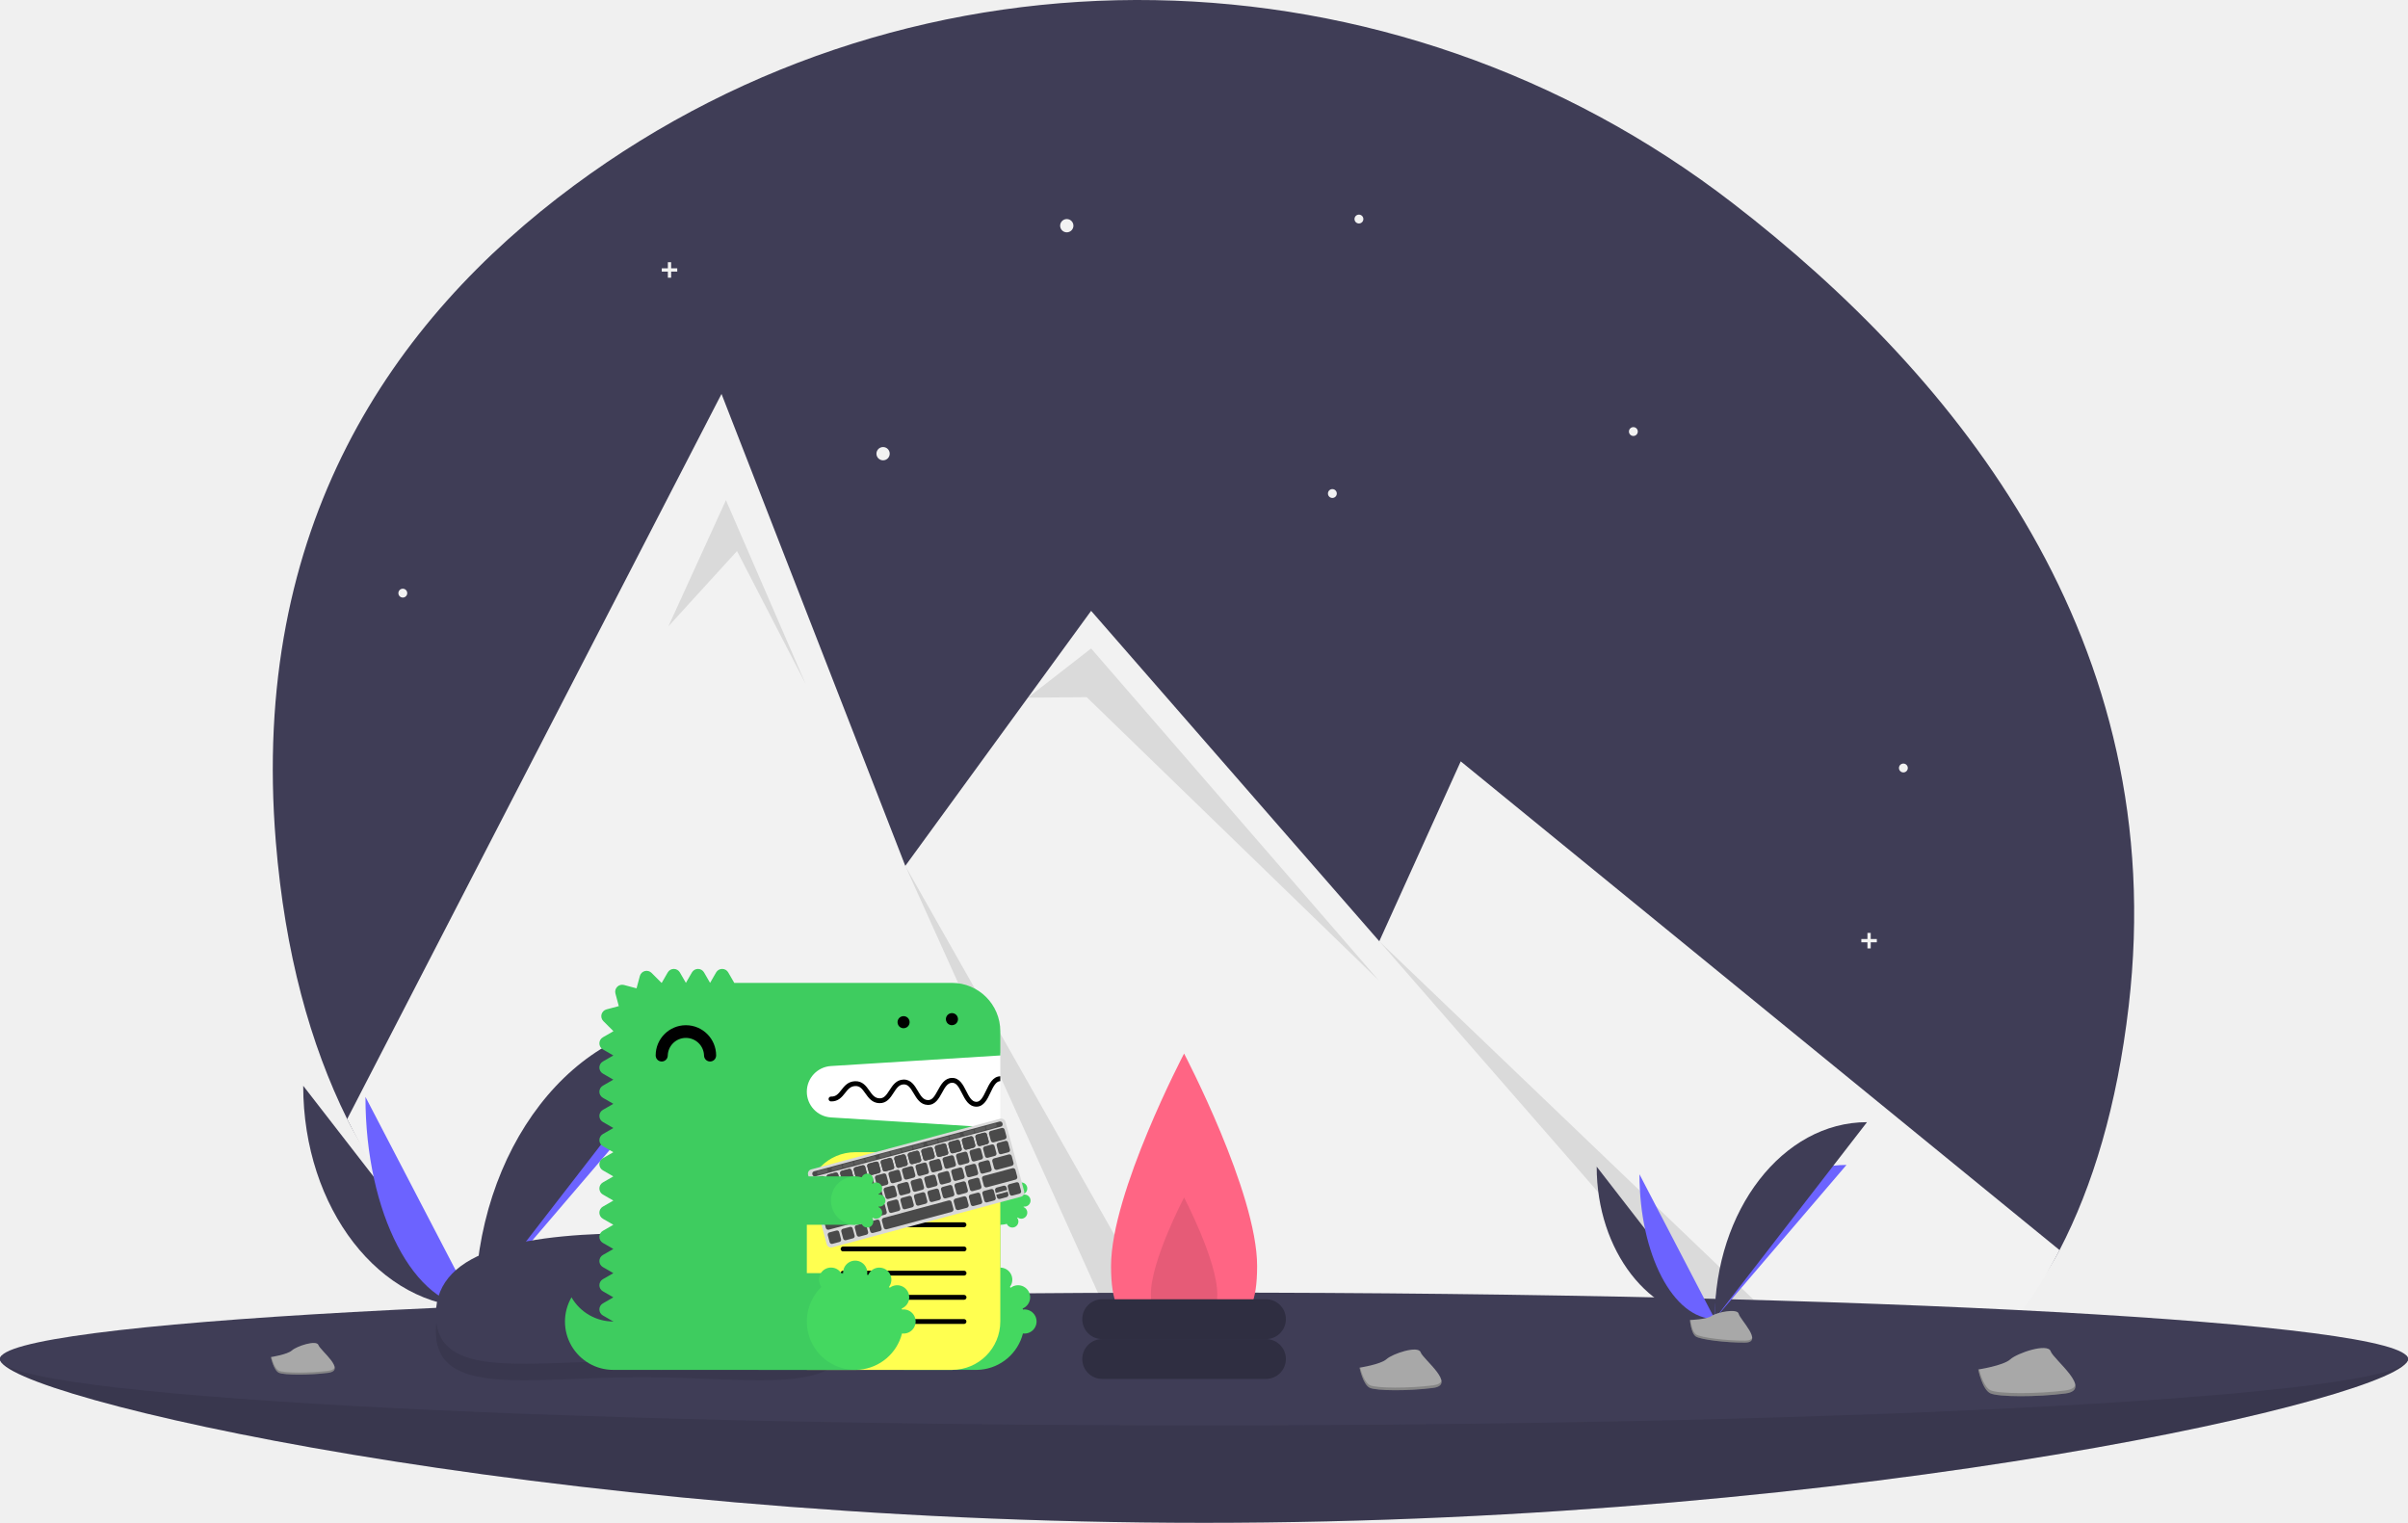
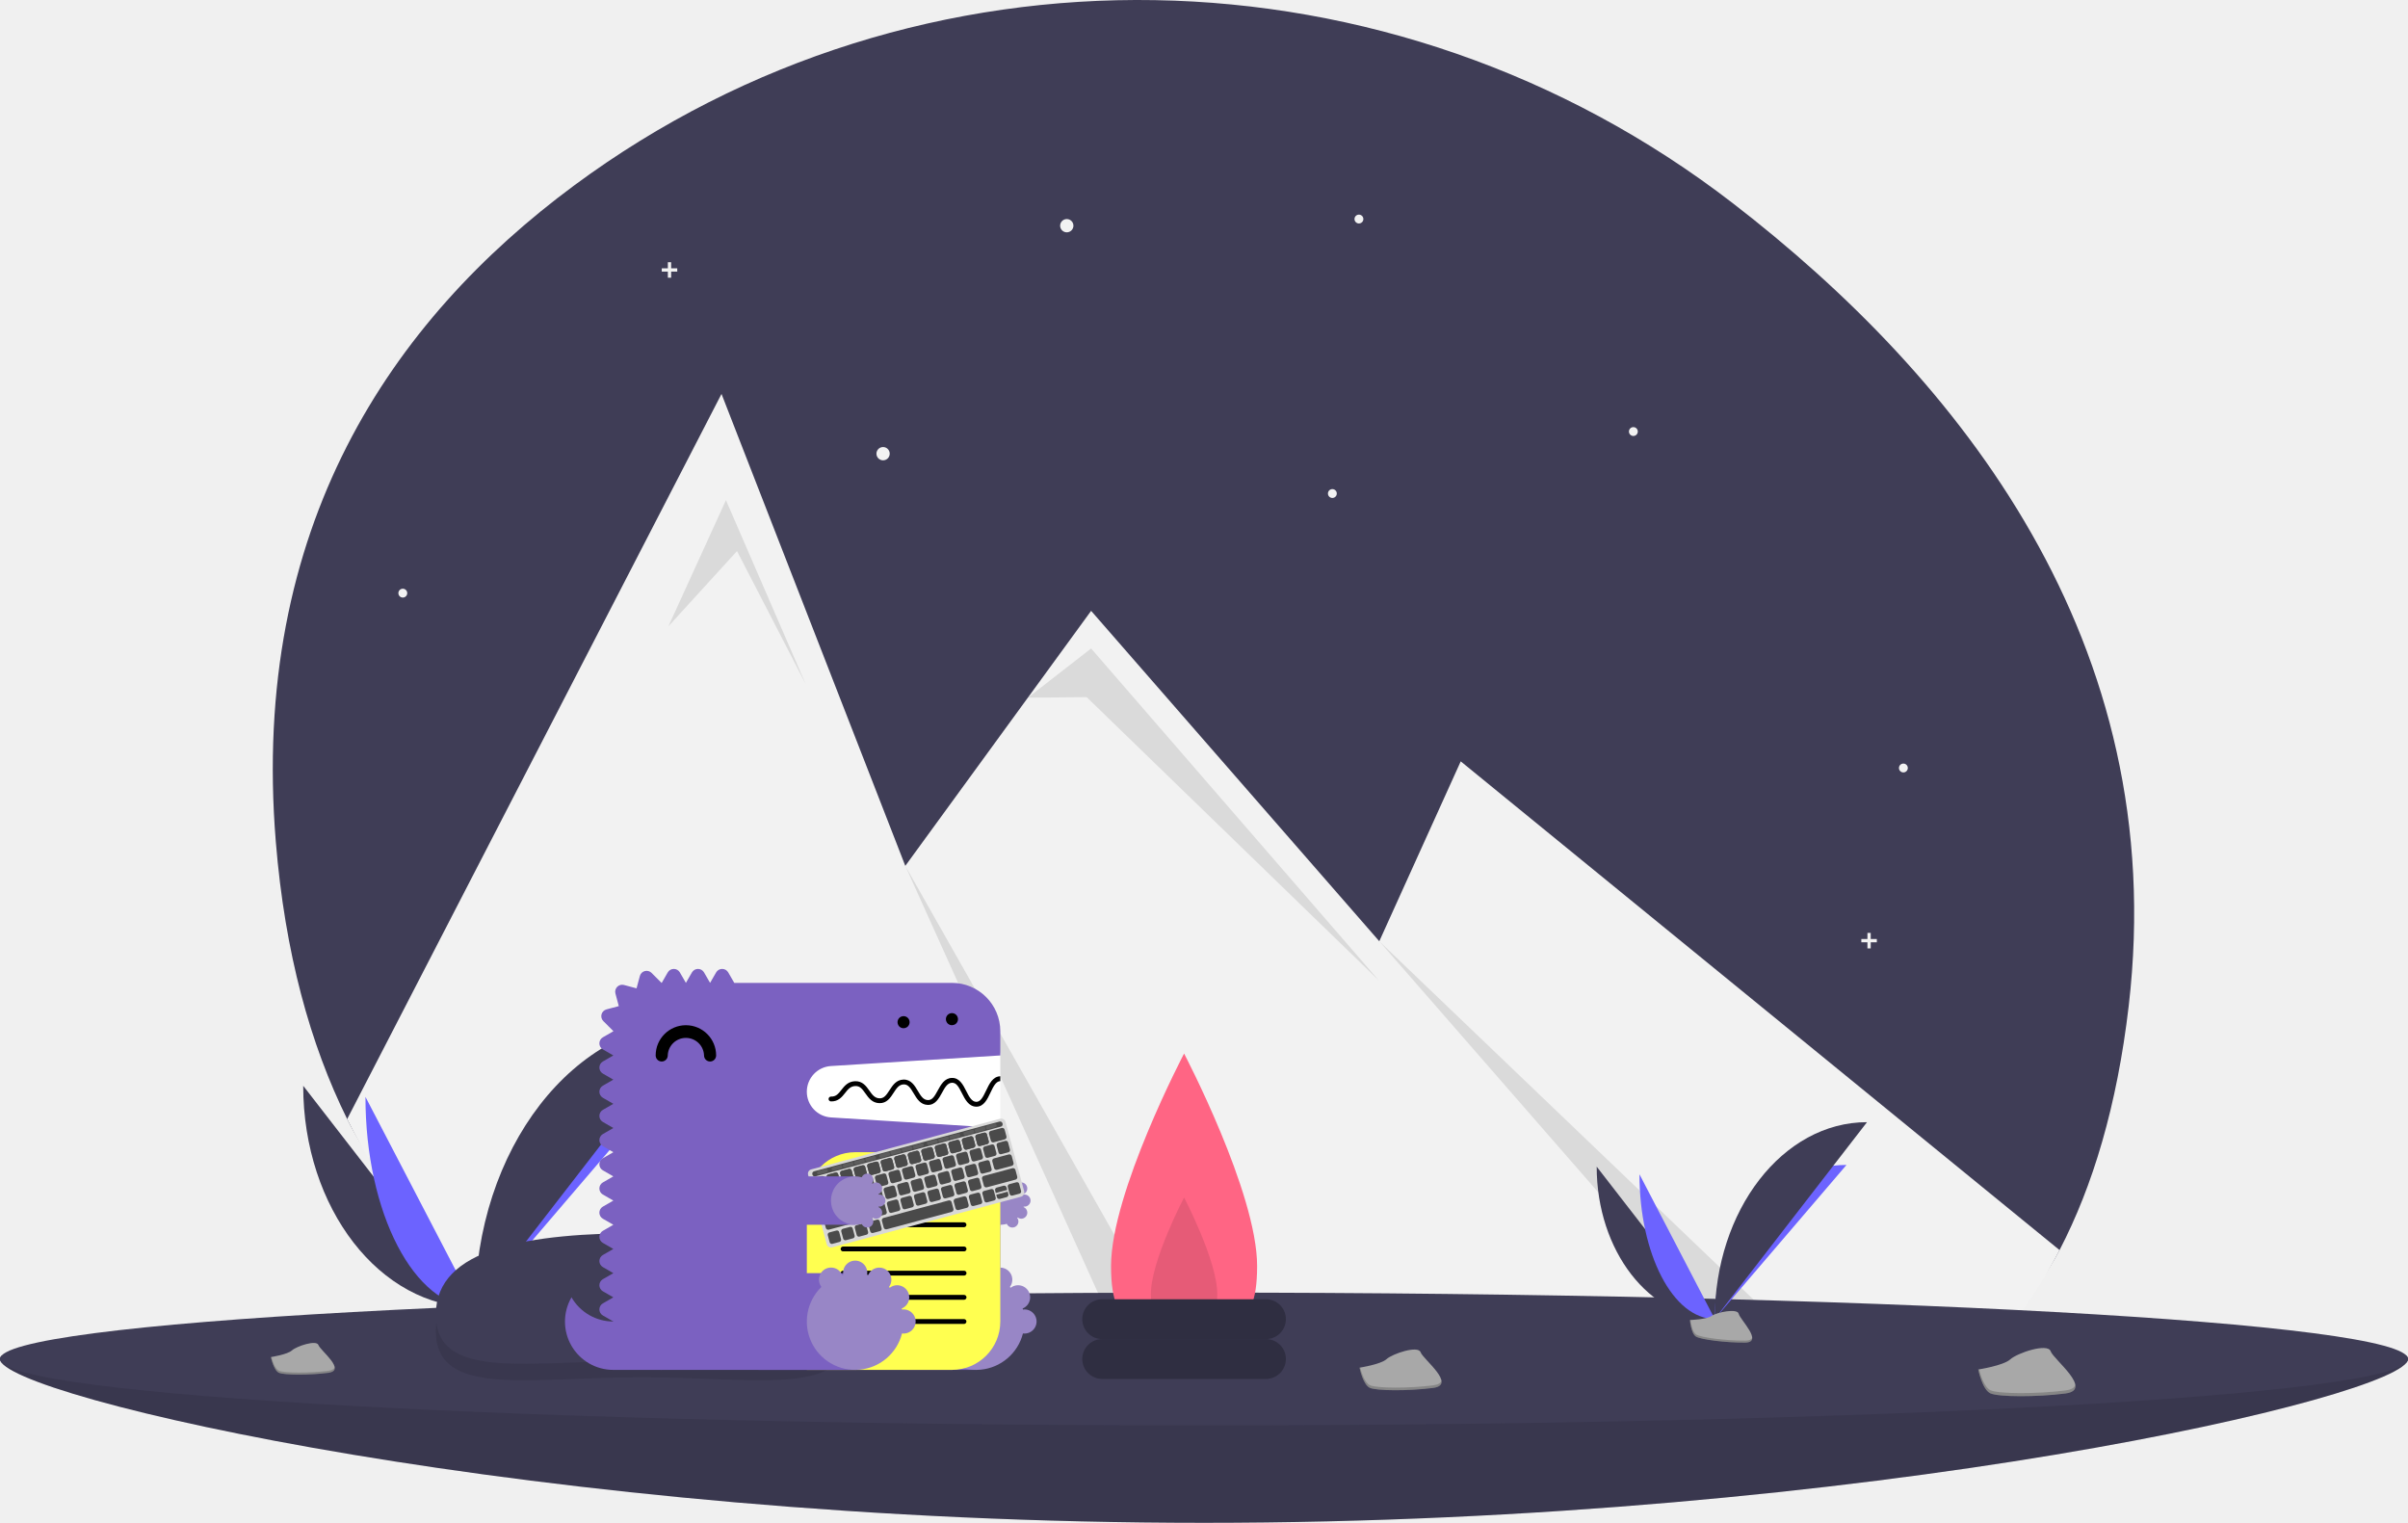
<svg xmlns="http://www.w3.org/2000/svg" width="1088" height="687.962" viewBox="0 0 1088 687.962">
  <g id="Group_12" data-name="Group 12" transform="translate(-57 -56)">
    <g id="Group_11" data-name="Group 11" transform="translate(57 56)">
      <path id="Path_83" data-name="Path 83" d="M1017.81,560.461c-5.27,45.15-16.22,81.4-31.25,110.31-20,38.52-54.21,54.04-84.77,70.28a193.275,193.275,0,0,1-27.46,11.94c-55.61,19.3-117.85,14.18-166.74,3.99a657.282,657.282,0,0,0-104.09-13.16q-14.97-.675-29.97-.67c-15.42.02-293.07,5.29-360.67-131.57-16.69-33.76-28.13-75-32.24-125.27-11.63-142.12,52.29-235.46,134.74-296.47,155.97-115.41,369.76-110.57,523.43,7.88C941.15,276.621,1036.99,396.031,1017.81,560.461Z" transform="translate(-56 -106.019)" fill="#3f3d56" />
      <path id="Path_84" data-name="Path 84" d="M986.56,670.771c-20,38.52-47.21,64.04-77.77,80.28a193.272,193.272,0,0,1-27.46,11.94c-55.61,19.3-117.85,14.18-166.74,3.99a657.3,657.3,0,0,0-104.09-13.16q-14.97-.675-29.97-.67-23.13.03-46.25,1.72c-100.17,7.36-253.82-6.43-321.42-143.29L382,283.981,444.95,445.6l20.09,51.59,55.37-75.98L549,381.981l130.2,149.27,36.8-81.27L970.78,657.9l14.21,11.59Z" transform="translate(-56 -106.019)" fill="#f2f2f2" />
      <path id="Path_85" data-name="Path 85" d="M302,282.962l26-57,36,83-31-60Z" opacity="0.1" />
      <path id="Path_86" data-name="Path 86" d="M610.5,753.821q-14.97-.675-29.97-.67L465.04,497.191Z" transform="translate(-56 -106.019)" opacity="0.1" />
      <path id="Path_87" data-name="Path 87" d="M464.411,315.191,493,292.962l130,150-132-128Z" opacity="0.1" />
      <path id="Path_88" data-name="Path 88" d="M908.79,751.051a193.265,193.265,0,0,1-27.46,11.94L679.2,531.251Z" transform="translate(-56 -106.019)" opacity="0.1" />
      <circle id="Ellipse_11" data-name="Ellipse 11" cx="3" cy="3" r="3" transform="translate(479 98.962)" fill="#f2f2f2" />
      <circle id="Ellipse_12" data-name="Ellipse 12" cx="3" cy="3" r="3" transform="translate(396 201.962)" fill="#f2f2f2" />
      <circle id="Ellipse_13" data-name="Ellipse 13" cx="2" cy="2" r="2" transform="translate(600 220.962)" fill="#f2f2f2" />
      <circle id="Ellipse_14" data-name="Ellipse 14" cx="2" cy="2" r="2" transform="translate(180 265.962)" fill="#f2f2f2" />
      <circle id="Ellipse_15" data-name="Ellipse 15" cx="2" cy="2" r="2" transform="translate(612 96.962)" fill="#f2f2f2" />
      <circle id="Ellipse_16" data-name="Ellipse 16" cx="2" cy="2" r="2" transform="translate(736 192.962)" fill="#f2f2f2" />
      <circle id="Ellipse_17" data-name="Ellipse 17" cx="2" cy="2" r="2" transform="translate(858 344.962)" fill="#f2f2f2" />
      <path id="Path_89" data-name="Path 89" d="M306,121.222h-2.76v-2.76h-1.48v2.76H299V122.7h2.76v2.759h1.48V122.7H306Z" fill="#f2f2f2" />
      <path id="Path_90" data-name="Path 90" d="M848,424.222h-2.76v-2.76h-1.48v2.76H841V425.7h2.76v2.759h1.48V425.7H848Z" fill="#f2f2f2" />
      <path id="Path_91" data-name="Path 91" d="M1144,719.981c0,16.569-243.557,74-544,74s-544-57.431-544-74,243.557,14,544,14S1144,703.413,1144,719.981Z" transform="translate(-56 -106.019)" fill="#3f3d56" />
      <path id="Path_92" data-name="Path 92" d="M1144,719.981c0,16.569-243.557,74-544,74s-544-57.431-544-74,243.557,14,544,14S1144,703.413,1144,719.981Z" transform="translate(-56 -106.019)" opacity="0.1" />
      <ellipse id="Ellipse_18" data-name="Ellipse 18" cx="544" cy="30" rx="544" ry="30" transform="translate(0 583.962)" fill="#3f3d56" />
      <path id="Path_93" data-name="Path 93" d="M624,677.981c0,33.137-14.775,24-33,24s-33,9.137-33-24,33-96,33-96S624,644.844,624,677.981Z" transform="translate(-56 -106.019)" fill="#ff6584" />
      <path id="Path_94" data-name="Path 94" d="M606,690.66c0,15.062-6.716,10.909-15,10.909s-15,4.153-15-10.909,15-43.636,15-43.636S606,675.6,606,690.66Z" transform="translate(-56 -106.019)" opacity="0.1" />
      <rect id="Rectangle_97" data-name="Rectangle 97" width="92" height="18" rx="9" transform="translate(489 604.962)" fill="#2f2e41" />
      <rect id="Rectangle_98" data-name="Rectangle 98" width="92" height="18" rx="9" transform="translate(489 586.962)" fill="#2f2e41" />
      <path id="Path_95" data-name="Path 95" d="M193,596.547c0,55.343,34.719,100.126,77.626,100.126" transform="translate(-56 -106.019)" fill="#3f3d56" />
      <path id="Path_96" data-name="Path 96" d="M270.626,696.673c0-55.965,38.745-101.251,86.626-101.251" transform="translate(-56 -106.019)" fill="#6c63ff" />
      <path id="Path_97" data-name="Path 97" d="M221.125,601.564c0,52.57,22.14,95.109,49.5,95.109" transform="translate(-56 -106.019)" fill="#6c63ff" />
      <path id="Path_98" data-name="Path 98" d="M270.626,696.673c0-71.511,44.783-129.377,100.126-129.377" transform="translate(-56 -106.019)" fill="#3f3d56" />
      <path id="Path_99" data-name="Path 99" d="M254.3,697.379s11.009-.339,14.326-2.7,16.934-5.183,17.757-1.395,16.544,18.844,4.115,18.945-28.879-1.936-32.19-3.953S254.3,697.379,254.3,697.379Z" transform="translate(-56 -106.019)" fill="#a8a8a8" />
      <path id="Path_100" data-name="Path 100" d="M290.716,710.909c-12.429.1-28.879-1.936-32.19-3.953-2.522-1.536-3.527-7.048-3.863-9.591l-.368.014s.7,8.879,4.009,10.9,19.761,4.053,32.19,3.953c3.588-.029,4.827-1.305,4.759-3.2C294.755,710.174,293.386,710.887,290.716,710.909Z" transform="translate(-56 -106.019)" opacity="0.2" />
      <path id="Path_101" data-name="Path 101" d="M777.429,633.081c0,38.029,23.857,68.8,53.341,68.8" transform="translate(-56 -106.019)" fill="#3f3d56" />
      <path id="Path_102" data-name="Path 102" d="M830.769,701.882c0-38.456,26.623-69.575,59.525-69.575" transform="translate(-56 -106.019)" fill="#6c63ff" />
      <path id="Path_103" data-name="Path 103" d="M796.755,636.528c0,36.124,15.213,65.354,34.014,65.354" transform="translate(-56 -106.019)" fill="#6c63ff" />
      <path id="Path_104" data-name="Path 104" d="M830.769,701.882c0-49.139,30.773-88.9,68.8-88.9" transform="translate(-56 -106.019)" fill="#3f3d56" />
      <path id="Path_105" data-name="Path 105" d="M819.548,702.367s7.565-.233,9.844-1.856,11.636-3.562,12.2-.958,11.368,12.949,2.828,13.018-19.844-1.33-22.119-2.716S819.548,702.367,819.548,702.367Z" transform="translate(-56 -106.019)" fill="#a8a8a8" />
      <path id="Path_106" data-name="Path 106" d="M844.574,711.664c-8.54.069-19.844-1.33-22.119-2.716-1.733-1.056-2.423-4.843-2.654-6.59l-.253.01s.479,6.1,2.755,7.487,13.579,2.785,22.119,2.716c2.465-.02,3.317-.9,3.27-2.2C847.349,711.159,846.409,711.649,844.574,711.664Z" transform="translate(-56 -106.019)" opacity="0.2" />
      <path id="Path_107" data-name="Path 107" d="M949.813,724.718s11.36-1.729,14.5-4.591,16.89-7.488,18.217-3.667,19.494,17.447,6.633,19.107-30.153,1.609-33.835-.065S949.813,724.718,949.813,724.718Z" transform="translate(-56 -106.019)" fill="#a8a8a8" />
      <path id="Path_108" data-name="Path 108" d="M989.228,734.173c-12.86,1.659-30.153,1.609-33.835-.065-2.8-1.275-4.535-6.858-5.2-9.45l-.379.061s1.833,9.109,5.516,10.783,20.975,1.725,33.835.065c3.712-.479,4.836-1.956,4.529-3.906C993.319,732.907,991.991,733.817,989.228,734.173Z" transform="translate(-56 -106.019)" opacity="0.2" />
      <path id="Path_109" data-name="Path 109" d="M670.26,723.9s9.587-1.459,12.237-3.875,14.255-6.32,15.374-3.095,16.452,14.725,5.6,16.125-25.448,1.358-28.555-.055S670.26,723.9,670.26,723.9Z" transform="translate(-56 -106.019)" fill="#a8a8a8" />
      <path id="Path_110" data-name="Path 110" d="M703.524,731.875c-10.853,1.4-25.448,1.358-28.555-.055-2.367-1.076-3.827-5.788-4.39-7.976l-.32.051s1.547,7.687,4.655,9.1,17.7,1.456,28.555.055c3.133-.4,4.081-1.651,3.822-3.3C706.977,730.807,705.856,731.575,703.524,731.875Z" transform="translate(-56 -106.019)" opacity="0.2" />
      <path id="Path_111" data-name="Path 111" d="M178.389,719.109s7.463-1.136,9.527-3.016,11.1-4.92,11.969-2.409,12.808,11.463,4.358,12.553-19.811,1.057-22.23-.043S178.389,719.109,178.389,719.109Z" transform="translate(-56 -106.019)" fill="#a8a8a8" />
      <path id="Path_112" data-name="Path 112" d="M204.285,725.321c-8.449,1.09-19.811,1.057-22.23-.043-1.842-.838-2.979-4.506-3.417-6.209l-.249.04s1.2,5.984,3.624,7.085,13.781,1.133,22.23.043c2.439-.315,3.177-1.285,2.976-2.566C206.973,724.489,206.1,725.087,204.285,725.321Z" transform="translate(-56 -106.019)" opacity="0.2" />
      <path id="Path_113" data-name="Path 113" d="M439.7,707.337c0,30.22-42.124,20.873-93.7,20.873s-93.074,9.347-93.074-20.873,42.118-36.793,93.694-36.793S439.7,677.117,439.7,707.337Z" transform="translate(-56 -106.019)" opacity="0.1" />
      <path id="Path_114" data-name="Path 114" d="M439.7,699.9c0,30.22-42.124,20.873-93.7,20.873s-93.074,9.347-93.074-20.873S295.04,663.1,346.616,663.1,439.7,669.676,439.7,699.9Z" transform="translate(-56 -106.019)" fill="#3f3d56" />
    </g>
    <g id="docusaurus_keytar" transform="translate(312.271 493.733)">
      <path id="Path_40" data-name="Path 40" d="M99,52h91.791V89.153H99Z" transform="translate(5.904 -14.001)" fill="#fff" fill-rule="evenodd" />
-       <path id="Path_41" data-name="Path 41" d="M24.855,163.927A21.828,21.828,0,0,1,5.947,153a21.829,21.829,0,0,0,18.908,32.782H46.71V163.927Z" transform="translate(-3 -4.634)" fill="#3ecc5f" fill-rule="evenodd" />
-       <path id="Path_42" data-name="Path 42" d="M121.861,61.1l76.514-4.782V45.39A21.854,21.854,0,0,0,176.52,23.535H78.173L75.441,18.8a3.154,3.154,0,0,0-5.464,0l-2.732,4.732L64.513,18.8a3.154,3.154,0,0,0-5.464,0l-2.732,4.732L53.586,18.8a3.154,3.154,0,0,0-5.464,0L45.39,23.535c-.024,0-.046,0-.071,0l-4.526-4.525a3.153,3.153,0,0,0-5.276,1.414l-1.5,5.577-5.674-1.521a3.154,3.154,0,0,0-3.863,3.864L26,34.023l-5.575,1.494a3.155,3.155,0,0,0-1.416,5.278l4.526,4.526c0,.023,0,.046,0,.07L18.8,48.122a3.154,3.154,0,0,0,0,5.464l4.732,2.732L18.8,59.05a3.154,3.154,0,0,0,0,5.464l4.732,2.732L18.8,69.977a3.154,3.154,0,0,0,0,5.464l4.732,2.732L18.8,80.9a3.154,3.154,0,0,0,0,5.464L23.535,89.1,18.8,91.832a3.154,3.154,0,0,0,0,5.464l4.732,2.732L18.8,102.76a3.154,3.154,0,0,0,0,5.464l4.732,2.732L18.8,113.687a3.154,3.154,0,0,0,0,5.464l4.732,2.732L18.8,124.615a3.154,3.154,0,0,0,0,5.464l4.732,2.732L18.8,135.542a3.154,3.154,0,0,0,0,5.464l4.732,2.732L18.8,146.469a3.154,3.154,0,0,0,0,5.464l4.732,2.732L18.8,157.4a3.154,3.154,0,0,0,0,5.464l4.732,2.732L18.8,168.324a3.154,3.154,0,0,0,0,5.464l4.732,2.732A21.854,21.854,0,0,0,45.39,198.375H176.52a21.854,21.854,0,0,0,21.855-21.855V89.1l-76.514-4.782a11.632,11.632,0,0,1,0-23.219" transform="translate(-1.681 -17.226)" fill="#3ecc5f" fill-rule="evenodd" />
-       <path id="Path_43" data-name="Path 43" d="M143,186.71h32.782V143H143Z" transform="translate(9.984 -5.561)" fill="#3ecc5f" fill-rule="evenodd" />
-       <path id="Path_44" data-name="Path 44" d="M196.71,159.855a5.438,5.438,0,0,0-.7.07c-.042-.164-.081-.329-.127-.493a5.457,5.457,0,1,0-5.4-9.372q-.181-.185-.366-.367a5.454,5.454,0,1,0-9.384-5.4c-.162-.046-.325-.084-.486-.126a5.467,5.467,0,1,0-10.788,0c-.162.042-.325.08-.486.126a5.457,5.457,0,1,0-9.384,5.4,21.843,21.843,0,1,0,36.421,21.02,5.452,5.452,0,1,0,.7-10.858" transform="translate(10.912 -6.025)" fill="#44d860" fill-rule="evenodd" />
-       <path id="Path_45" data-name="Path 45" d="M153,124.855h32.782V103H153Z" transform="translate(10.912 -9.271)" fill="#3ecc5f" fill-rule="evenodd" />
-       <path id="Path_46" data-name="Path 46" d="M194.855,116.765a2.732,2.732,0,1,0,0-5.464,2.811,2.811,0,0,0-.349.035c-.022-.082-.04-.164-.063-.246a2.733,2.733,0,0,0-1.052-5.253,2.7,2.7,0,0,0-1.648.566q-.09-.093-.184-.184a2.7,2.7,0,0,0,.553-1.633,2.732,2.732,0,0,0-5.245-1.07,10.928,10.928,0,1,0,0,21.031,2.732,2.732,0,0,0,5.245-1.07,2.7,2.7,0,0,0-.553-1.633q.093-.09.184-.184a2.7,2.7,0,0,0,1.648.566,2.732,2.732,0,0,0,1.052-5.253c.023-.081.042-.164.063-.246a2.814,2.814,0,0,0,.349.035" transform="translate(12.767 -9.377)" fill="#44d860" fill-rule="evenodd" />
+       <path id="Path_41" data-name="Path 41" d="M24.855,163.927A21.828,21.828,0,0,1,5.947,153a21.829,21.829,0,0,0,18.908,32.782H46.71V163.927Z" transform="translate(-3 -4.634)" fill="rgb(123, 97, 193)" fill-rule="evenodd" />
+       <path id="Path_42" data-name="Path 42" d="M121.861,61.1l76.514-4.782V45.39A21.854,21.854,0,0,0,176.52,23.535H78.173L75.441,18.8a3.154,3.154,0,0,0-5.464,0l-2.732,4.732L64.513,18.8a3.154,3.154,0,0,0-5.464,0l-2.732,4.732L53.586,18.8a3.154,3.154,0,0,0-5.464,0L45.39,23.535c-.024,0-.046,0-.071,0l-4.526-4.525a3.153,3.153,0,0,0-5.276,1.414l-1.5,5.577-5.674-1.521a3.154,3.154,0,0,0-3.863,3.864L26,34.023l-5.575,1.494a3.155,3.155,0,0,0-1.416,5.278l4.526,4.526c0,.023,0,.046,0,.07L18.8,48.122a3.154,3.154,0,0,0,0,5.464l4.732,2.732L18.8,59.05a3.154,3.154,0,0,0,0,5.464l4.732,2.732L18.8,69.977a3.154,3.154,0,0,0,0,5.464l4.732,2.732L18.8,80.9a3.154,3.154,0,0,0,0,5.464L23.535,89.1,18.8,91.832a3.154,3.154,0,0,0,0,5.464l4.732,2.732L18.8,102.76a3.154,3.154,0,0,0,0,5.464l4.732,2.732L18.8,113.687a3.154,3.154,0,0,0,0,5.464l4.732,2.732L18.8,124.615a3.154,3.154,0,0,0,0,5.464l4.732,2.732L18.8,135.542a3.154,3.154,0,0,0,0,5.464l4.732,2.732L18.8,146.469a3.154,3.154,0,0,0,0,5.464l4.732,2.732L18.8,157.4a3.154,3.154,0,0,0,0,5.464l4.732,2.732L18.8,168.324a3.154,3.154,0,0,0,0,5.464l4.732,2.732A21.854,21.854,0,0,0,45.39,198.375H176.52a21.854,21.854,0,0,0,21.855-21.855V89.1l-76.514-4.782a11.632,11.632,0,0,1,0-23.219" transform="translate(-1.681 -17.226)" fill="rgb(123, 97, 193)" fill-rule="evenodd" />
+       <path id="Path_43" data-name="Path 43" d="M143,186.71h32.782V143H143Z" transform="translate(9.984 -5.561)" fill="rgb(123, 97, 193)" fill-rule="evenodd" />
+       <path id="Path_44" data-name="Path 44" d="M196.71,159.855a5.438,5.438,0,0,0-.7.07c-.042-.164-.081-.329-.127-.493a5.457,5.457,0,1,0-5.4-9.372q-.181-.185-.366-.367a5.454,5.454,0,1,0-9.384-5.4c-.162-.046-.325-.084-.486-.126a5.467,5.467,0,1,0-10.788,0c-.162.042-.325.08-.486.126a5.457,5.457,0,1,0-9.384,5.4,21.843,21.843,0,1,0,36.421,21.02,5.452,5.452,0,1,0,.7-10.858" transform="translate(10.912 -6.025)" fill="#9886c6" fill-rule="evenodd" />
+       <path id="Path_45" data-name="Path 45" d="M153,124.855h32.782V103H153Z" transform="translate(10.912 -9.271)" fill="rgb(123, 97, 193)" fill-rule="evenodd" />
+       <path id="Path_46" data-name="Path 46" d="M194.855,116.765a2.732,2.732,0,1,0,0-5.464,2.811,2.811,0,0,0-.349.035c-.022-.082-.04-.164-.063-.246a2.733,2.733,0,0,0-1.052-5.253,2.7,2.7,0,0,0-1.648.566q-.09-.093-.184-.184a2.7,2.7,0,0,0,.553-1.633,2.732,2.732,0,0,0-5.245-1.07,10.928,10.928,0,1,0,0,21.031,2.732,2.732,0,0,0,5.245-1.07,2.7,2.7,0,0,0-.553-1.633q.093-.09.184-.184a2.7,2.7,0,0,0,1.648.566,2.732,2.732,0,0,0,1.052-5.253c.023-.081.042-.164.063-.246a2.814,2.814,0,0,0,.349.035" transform="translate(12.767 -9.377)" fill="#9886c6" fill-rule="evenodd" />
      <path id="Path_47" data-name="Path 47" d="M65.087,56.891a2.732,2.732,0,0,1-2.732-2.732,8.2,8.2,0,0,0-16.391,0,2.732,2.732,0,0,1-5.464,0,13.659,13.659,0,0,1,27.319,0,2.732,2.732,0,0,1-2.732,2.732" transform="translate(0.478 -15.068)" fill-rule="evenodd" />
      <path id="Path_48" data-name="Path 48" d="M103,191.347h65.565a21.854,21.854,0,0,0,21.855-21.855V93H124.855A21.854,21.854,0,0,0,103,114.855Z" transform="translate(6.275 -10.199)" fill="#ffff50" fill-rule="evenodd" />
      <path id="Path_49" data-name="Path 49" d="M173.216,129.787H118.535a1.093,1.093,0,1,1,0-2.185h54.681a1.093,1.093,0,0,1,0,2.185m0,21.855H118.535a1.093,1.093,0,1,1,0-2.186h54.681a1.093,1.093,0,0,1,0,2.186m0,21.855H118.535a1.093,1.093,0,1,1,0-2.185h54.681a1.093,1.093,0,0,1,0,2.185m0-54.434H118.535a1.093,1.093,0,1,1,0-2.185h54.681a1.093,1.093,0,0,1,0,2.185m0,21.652H118.535a1.093,1.093,0,1,1,0-2.186h54.681a1.093,1.093,0,0,1,0,2.186m0,21.855H118.535a1.093,1.093,0,1,1,0-2.186h54.681a1.093,1.093,0,0,1,0,2.186M189.585,61.611c-.013,0-.024-.007-.037-.005-3.377.115-4.974,3.492-6.384,6.472-1.471,3.114-2.608,5.139-4.473,5.078-2.064-.074-3.244-2.406-4.494-4.874-1.436-2.835-3.075-6.049-6.516-5.929-3.329.114-4.932,3.053-6.346,5.646-1.5,2.762-2.529,4.442-4.5,4.364-2.106-.076-3.225-1.972-4.52-4.167-1.444-2.443-3.112-5.191-6.487-5.1-3.272.113-4.879,2.606-6.3,4.808-1.5,2.328-2.552,3.746-4.551,3.662-2.156-.076-3.27-1.65-4.558-3.472-1.447-2.047-3.077-4.363-6.442-4.251-3.2.109-4.807,2.153-6.224,3.954-1.346,1.709-2.4,3.062-4.621,2.977a1.093,1.093,0,0,0-.079,2.186c3.3.11,4.967-1.967,6.417-3.81,1.286-1.635,2.4-3.045,4.582-3.12,2.1-.09,3.091,1.218,4.584,3.327,1.417,2,3.026,4.277,6.263,4.394,3.391.114,5.022-2.42,6.467-4.663,1.292-2,2.406-3.734,4.535-3.807,1.959-.073,3.026,1.475,4.529,4.022,1.417,2.4,3.023,5.121,6.324,5.241,3.415.118,5.064-2.863,6.5-5.5,1.245-2.282,2.419-4.437,4.5-4.509,1.959-.046,2.981,1.743,4.492,4.732,1.412,2.79,3.013,5.95,6.365,6.071l.185,0c3.348,0,4.937-3.36,6.343-6.331,1.245-2.634,2.423-5.114,4.444-5.216Z" transform="translate(7.109 -13.11)" fill-rule="evenodd" />
-       <path id="Path_50" data-name="Path 50" d="M83,186.71h43.71V143H83Z" transform="translate(4.42 -5.561)" fill="#3ecc5f" fill-rule="evenodd" />
+       <path id="Path_50" data-name="Path 50" d="M83,186.71h43.71V143H83Z" transform="translate(4.42 -5.561)" fill="rgb(123, 97, 193)" fill-rule="evenodd" />
      <g id="Group_8" data-name="Group 8" transform="matrix(0.966, -0.259, 0.259, 0.966, 109.327, 91.085)">
        <rect id="Rectangle_3" data-name="Rectangle 3" width="92.361" height="36.462" rx="2" transform="translate(0 0)" fill="#d8d8d8" />
        <g id="Group_2" data-name="Group 2" transform="translate(1.531 23.03)">
          <rect id="Rectangle_4" data-name="Rectangle 4" width="5.336" height="5.336" rx="1" transform="translate(16.797 0)" fill="#4a4a4a" />
          <rect id="Rectangle_5" data-name="Rectangle 5" width="5.336" height="5.336" rx="1" transform="translate(23.12 0)" fill="#4a4a4a" />
          <rect id="Rectangle_6" data-name="Rectangle 6" width="5.336" height="5.336" rx="1" transform="translate(29.444 0)" fill="#4a4a4a" />
          <rect id="Rectangle_7" data-name="Rectangle 7" width="5.336" height="5.336" rx="1" transform="translate(35.768 0)" fill="#4a4a4a" />
          <rect id="Rectangle_8" data-name="Rectangle 8" width="5.336" height="5.336" rx="1" transform="translate(42.091 0)" fill="#4a4a4a" />
          <rect id="Rectangle_9" data-name="Rectangle 9" width="5.336" height="5.336" rx="1" transform="translate(48.415 0)" fill="#4a4a4a" />
          <rect id="Rectangle_10" data-name="Rectangle 10" width="5.336" height="5.336" rx="1" transform="translate(54.739 0)" fill="#4a4a4a" />
          <rect id="Rectangle_11" data-name="Rectangle 11" width="5.336" height="5.336" rx="1" transform="translate(61.063 0)" fill="#4a4a4a" />
          <rect id="Rectangle_12" data-name="Rectangle 12" width="5.336" height="5.336" rx="1" transform="translate(67.386 0)" fill="#4a4a4a" />
          <path id="Path_51" data-name="Path 51" d="M1.093,0H14.518a1.093,1.093,0,0,1,1.093,1.093V4.243a1.093,1.093,0,0,1-1.093,1.093H1.093A1.093,1.093,0,0,1,0,4.243V1.093A1.093,1.093,0,0,1,1.093,0ZM75,0H88.426a1.093,1.093,0,0,1,1.093,1.093V4.243a1.093,1.093,0,0,1-1.093,1.093H75a1.093,1.093,0,0,1-1.093-1.093V1.093A1.093,1.093,0,0,1,75,0Z" transform="translate(0 0)" fill="#4a4a4a" fill-rule="evenodd" />
        </g>
        <g id="Group_3" data-name="Group 3" transform="translate(1.531 10.261)">
          <path id="Path_52" data-name="Path 52" d="M1.093,0H6.218A1.093,1.093,0,0,1,7.31,1.093V4.242A1.093,1.093,0,0,1,6.218,5.335H1.093A1.093,1.093,0,0,1,0,4.242V1.093A1.093,1.093,0,0,1,1.093,0Z" transform="translate(0 0)" fill="#4a4a4a" fill-rule="evenodd" />
          <rect id="Rectangle_13" data-name="Rectangle 13" width="5.336" height="5.336" rx="1" transform="translate(8.299 0)" fill="#4a4a4a" />
          <rect id="Rectangle_14" data-name="Rectangle 14" width="5.336" height="5.336" rx="1" transform="translate(14.623 0)" fill="#4a4a4a" />
          <rect id="Rectangle_15" data-name="Rectangle 15" width="5.336" height="5.336" rx="1" transform="translate(20.947 0)" fill="#4a4a4a" />
          <rect id="Rectangle_16" data-name="Rectangle 16" width="5.336" height="5.336" rx="1" transform="translate(27.271 0)" fill="#4a4a4a" />
          <rect id="Rectangle_17" data-name="Rectangle 17" width="5.336" height="5.336" rx="1" transform="translate(33.594 0)" fill="#4a4a4a" />
          <rect id="Rectangle_18" data-name="Rectangle 18" width="5.336" height="5.336" rx="1" transform="translate(39.918 0)" fill="#4a4a4a" />
          <rect id="Rectangle_19" data-name="Rectangle 19" width="5.336" height="5.336" rx="1" transform="translate(46.242 0)" fill="#4a4a4a" />
          <rect id="Rectangle_20" data-name="Rectangle 20" width="5.336" height="5.336" rx="1" transform="translate(52.565 0)" fill="#4a4a4a" />
          <rect id="Rectangle_21" data-name="Rectangle 21" width="5.336" height="5.336" rx="1" transform="translate(58.888 0)" fill="#4a4a4a" />
          <rect id="Rectangle_22" data-name="Rectangle 22" width="5.336" height="5.336" rx="1" transform="translate(65.212 0)" fill="#4a4a4a" />
          <rect id="Rectangle_23" data-name="Rectangle 23" width="5.336" height="5.336" rx="1" transform="translate(71.536 0)" fill="#4a4a4a" />
          <rect id="Rectangle_24" data-name="Rectangle 24" width="5.336" height="5.336" rx="1" transform="translate(77.859 0)" fill="#4a4a4a" />
          <rect id="Rectangle_25" data-name="Rectangle 25" width="5.336" height="5.336" rx="1" transform="translate(84.183 0)" fill="#4a4a4a" />
        </g>
        <g id="Group_4" data-name="Group 4" transform="translate(91.05 9.546) rotate(180)">
          <path id="Path_53" data-name="Path 53" d="M1.093,0H6.219A1.093,1.093,0,0,1,7.312,1.093v3.15A1.093,1.093,0,0,1,6.219,5.336H1.093A1.093,1.093,0,0,1,0,4.243V1.093A1.093,1.093,0,0,1,1.093,0Z" transform="translate(0 0)" fill="#4a4a4a" fill-rule="evenodd" />
          <rect id="Rectangle_26" data-name="Rectangle 26" width="5.336" height="5.336" rx="1" transform="translate(8.299 0)" fill="#4a4a4a" />
          <rect id="Rectangle_27" data-name="Rectangle 27" width="5.336" height="5.336" rx="1" transform="translate(14.623 0)" fill="#4a4a4a" />
          <rect id="Rectangle_28" data-name="Rectangle 28" width="5.336" height="5.336" rx="1" transform="translate(20.947 0)" fill="#4a4a4a" />
          <rect id="Rectangle_29" data-name="Rectangle 29" width="5.336" height="5.336" rx="1" transform="translate(27.271 0)" fill="#4a4a4a" />
          <rect id="Rectangle_30" data-name="Rectangle 30" width="5.336" height="5.336" rx="1" transform="translate(33.594 0)" fill="#4a4a4a" />
          <rect id="Rectangle_31" data-name="Rectangle 31" width="5.336" height="5.336" rx="1" transform="translate(39.918 0)" fill="#4a4a4a" />
          <rect id="Rectangle_32" data-name="Rectangle 32" width="5.336" height="5.336" rx="1" transform="translate(46.242 0)" fill="#4a4a4a" />
          <rect id="Rectangle_33" data-name="Rectangle 33" width="5.336" height="5.336" rx="1" transform="translate(52.565 0)" fill="#4a4a4a" />
          <rect id="Rectangle_34" data-name="Rectangle 34" width="5.336" height="5.336" rx="1" transform="translate(58.889 0)" fill="#4a4a4a" />
          <rect id="Rectangle_35" data-name="Rectangle 35" width="5.336" height="5.336" rx="1" transform="translate(65.213 0)" fill="#4a4a4a" />
          <rect id="Rectangle_36" data-name="Rectangle 36" width="5.336" height="5.336" rx="1" transform="translate(71.537 0)" fill="#4a4a4a" />
          <rect id="Rectangle_37" data-name="Rectangle 37" width="5.336" height="5.336" rx="1" transform="translate(77.86 0)" fill="#4a4a4a" />
          <rect id="Rectangle_38" data-name="Rectangle 38" width="5.336" height="5.336" rx="1" transform="translate(84.183 0)" fill="#4a4a4a" />
          <rect id="Rectangle_39" data-name="Rectangle 39" width="5.336" height="5.336" rx="1" transform="translate(8.299 0)" fill="#4a4a4a" />
          <rect id="Rectangle_40" data-name="Rectangle 40" width="5.336" height="5.336" rx="1" transform="translate(14.623 0)" fill="#4a4a4a" />
          <rect id="Rectangle_41" data-name="Rectangle 41" width="5.336" height="5.336" rx="1" transform="translate(20.947 0)" fill="#4a4a4a" />
          <rect id="Rectangle_42" data-name="Rectangle 42" width="5.336" height="5.336" rx="1" transform="translate(27.271 0)" fill="#4a4a4a" />
          <rect id="Rectangle_43" data-name="Rectangle 43" width="5.336" height="5.336" rx="1" transform="translate(33.594 0)" fill="#4a4a4a" />
          <rect id="Rectangle_44" data-name="Rectangle 44" width="5.336" height="5.336" rx="1" transform="translate(39.918 0)" fill="#4a4a4a" />
          <rect id="Rectangle_45" data-name="Rectangle 45" width="5.336" height="5.336" rx="1" transform="translate(46.242 0)" fill="#4a4a4a" />
          <rect id="Rectangle_46" data-name="Rectangle 46" width="5.336" height="5.336" rx="1" transform="translate(52.565 0)" fill="#4a4a4a" />
          <rect id="Rectangle_47" data-name="Rectangle 47" width="5.336" height="5.336" rx="1" transform="translate(58.889 0)" fill="#4a4a4a" />
          <rect id="Rectangle_48" data-name="Rectangle 48" width="5.336" height="5.336" rx="1" transform="translate(65.213 0)" fill="#4a4a4a" />
          <rect id="Rectangle_49" data-name="Rectangle 49" width="5.336" height="5.336" rx="1" transform="translate(71.537 0)" fill="#4a4a4a" />
          <rect id="Rectangle_50" data-name="Rectangle 50" width="5.336" height="5.336" rx="1" transform="translate(77.86 0)" fill="#4a4a4a" />
          <rect id="Rectangle_51" data-name="Rectangle 51" width="5.336" height="5.336" rx="1" transform="translate(84.183 0)" fill="#4a4a4a" />
        </g>
        <g id="Group_6" data-name="Group 6" transform="translate(1.531 16.584)">
          <path id="Path_54" data-name="Path 54" d="M1.093,0h7.3A1.093,1.093,0,0,1,9.485,1.093v3.15A1.093,1.093,0,0,1,8.392,5.336h-7.3A1.093,1.093,0,0,1,0,4.243V1.094A1.093,1.093,0,0,1,1.093,0Z" transform="translate(0 0)" fill="#4a4a4a" fill-rule="evenodd" />
          <g id="Group_5" data-name="Group 5" transform="translate(10.671 0)">
            <rect id="Rectangle_52" data-name="Rectangle 52" width="5.336" height="5.336" rx="1" fill="#4a4a4a" />
            <rect id="Rectangle_53" data-name="Rectangle 53" width="5.336" height="5.336" rx="1" transform="translate(6.324 0)" fill="#4a4a4a" />
            <rect id="Rectangle_54" data-name="Rectangle 54" width="5.336" height="5.336" rx="1" transform="translate(12.647 0)" fill="#4a4a4a" />
            <rect id="Rectangle_55" data-name="Rectangle 55" width="5.336" height="5.336" rx="1" transform="translate(18.971 0)" fill="#4a4a4a" />
            <rect id="Rectangle_56" data-name="Rectangle 56" width="5.336" height="5.336" rx="1" transform="translate(25.295 0)" fill="#4a4a4a" />
            <rect id="Rectangle_57" data-name="Rectangle 57" width="5.336" height="5.336" rx="1" transform="translate(31.619 0)" fill="#4a4a4a" />
            <rect id="Rectangle_58" data-name="Rectangle 58" width="5.336" height="5.336" rx="1" transform="translate(37.942 0)" fill="#4a4a4a" />
            <rect id="Rectangle_59" data-name="Rectangle 59" width="5.336" height="5.336" rx="1" transform="translate(44.265 0)" fill="#4a4a4a" />
            <rect id="Rectangle_60" data-name="Rectangle 60" width="5.336" height="5.336" rx="1" transform="translate(50.589 0)" fill="#4a4a4a" />
            <rect id="Rectangle_61" data-name="Rectangle 61" width="5.336" height="5.336" rx="1" transform="translate(56.912 0)" fill="#4a4a4a" />
            <rect id="Rectangle_62" data-name="Rectangle 62" width="5.336" height="5.336" rx="1" transform="translate(63.236 0)" fill="#4a4a4a" />
          </g>
          <path id="Path_55" data-name="Path 55" d="M1.094,0H8A1.093,1.093,0,0,1,9.091,1.093v3.15A1.093,1.093,0,0,1,8,5.336H1.093A1.093,1.093,0,0,1,0,4.243V1.094A1.093,1.093,0,0,1,1.093,0Z" transform="translate(80.428 0)" fill="#4a4a4a" fill-rule="evenodd" />
        </g>
        <g id="Group_7" data-name="Group 7" transform="translate(1.531 29.627)">
          <rect id="Rectangle_63" data-name="Rectangle 63" width="5.336" height="5.336" rx="1" transform="translate(0 0)" fill="#4a4a4a" />
          <rect id="Rectangle_64" data-name="Rectangle 64" width="5.336" height="5.336" rx="1" transform="translate(6.324 0)" fill="#4a4a4a" />
          <rect id="Rectangle_65" data-name="Rectangle 65" width="5.336" height="5.336" rx="1" transform="translate(12.647 0)" fill="#4a4a4a" />
          <rect id="Rectangle_66" data-name="Rectangle 66" width="5.336" height="5.336" rx="1" transform="translate(18.971 0)" fill="#4a4a4a" />
          <path id="Path_56" data-name="Path 56" d="M1.093,0H31.515a1.093,1.093,0,0,1,1.093,1.093V4.244a1.093,1.093,0,0,1-1.093,1.093H1.093A1.093,1.093,0,0,1,0,4.244V1.093A1.093,1.093,0,0,1,1.093,0ZM34.687,0h3.942a1.093,1.093,0,0,1,1.093,1.093V4.244a1.093,1.093,0,0,1-1.093,1.093H34.687a1.093,1.093,0,0,1-1.093-1.093V1.093A1.093,1.093,0,0,1,34.687,0Z" transform="translate(25.294 0)" fill="#4a4a4a" fill-rule="evenodd" />
          <rect id="Rectangle_67" data-name="Rectangle 67" width="5.336" height="5.336" rx="1" transform="translate(66.003 0)" fill="#4a4a4a" />
          <rect id="Rectangle_68" data-name="Rectangle 68" width="5.336" height="5.336" rx="1" transform="translate(72.327 0)" fill="#4a4a4a" />
          <rect id="Rectangle_69" data-name="Rectangle 69" width="5.336" height="5.336" rx="1" transform="translate(84.183 0)" fill="#4a4a4a" />
          <path id="Path_57" data-name="Path 57" d="M5.336,0V1.18A1.093,1.093,0,0,1,4.243,2.273H1.093A1.093,1.093,0,0,1,0,1.18V0Z" transform="translate(83.59 2.273) rotate(180)" fill="#4a4a4a" />
          <path id="Path_58" data-name="Path 58" d="M5.336,0V1.18A1.093,1.093,0,0,1,4.243,2.273H1.093A1.093,1.093,0,0,1,0,1.18V0Z" transform="translate(78.255 3.063)" fill="#4a4a4a" />
        </g>
        <rect id="Rectangle_70" data-name="Rectangle 70" width="88.927" height="2.371" rx="1.085" transform="translate(1.925 1.17)" fill="#4a4a4a" />
        <rect id="Rectangle_71" data-name="Rectangle 71" width="4.986" height="1.581" rx="0.723" transform="translate(4.1 1.566)" fill="#d8d8d8" opacity="0.136" />
        <rect id="Rectangle_72" data-name="Rectangle 72" width="4.986" height="1.581" rx="0.723" transform="translate(10.923 1.566)" fill="#d8d8d8" opacity="0.136" />
        <rect id="Rectangle_73" data-name="Rectangle 73" width="4.986" height="1.581" rx="0.723" transform="translate(16.173 1.566)" fill="#d8d8d8" opacity="0.136" />
        <rect id="Rectangle_74" data-name="Rectangle 74" width="4.986" height="1.581" rx="0.723" transform="translate(21.421 1.566)" fill="#d8d8d8" opacity="0.136" />
        <rect id="Rectangle_75" data-name="Rectangle 75" width="4.986" height="1.581" rx="0.723" transform="translate(26.671 1.566)" fill="#d8d8d8" opacity="0.136" />
        <rect id="Rectangle_76" data-name="Rectangle 76" width="4.986" height="1.581" rx="0.723" transform="translate(33.232 1.566)" fill="#d8d8d8" opacity="0.136" />
        <rect id="Rectangle_77" data-name="Rectangle 77" width="4.986" height="1.581" rx="0.723" transform="translate(38.48 1.566)" fill="#d8d8d8" opacity="0.136" />
        <rect id="Rectangle_78" data-name="Rectangle 78" width="4.986" height="1.581" rx="0.723" transform="translate(43.73 1.566)" fill="#d8d8d8" opacity="0.136" />
        <rect id="Rectangle_79" data-name="Rectangle 79" width="4.986" height="1.581" rx="0.723" transform="translate(48.978 1.566)" fill="#d8d8d8" opacity="0.136" />
        <rect id="Rectangle_80" data-name="Rectangle 80" width="4.986" height="1.581" rx="0.723" transform="translate(55.54 1.566)" fill="#d8d8d8" opacity="0.136" />
        <rect id="Rectangle_81" data-name="Rectangle 81" width="4.986" height="1.581" rx="0.723" transform="translate(60.788 1.566)" fill="#d8d8d8" opacity="0.136" />
        <rect id="Rectangle_82" data-name="Rectangle 82" width="4.986" height="1.581" rx="0.723" transform="translate(66.038 1.566)" fill="#d8d8d8" opacity="0.136" />
        <rect id="Rectangle_83" data-name="Rectangle 83" width="4.986" height="1.581" rx="0.723" transform="translate(72.599 1.566)" fill="#d8d8d8" opacity="0.136" />
        <rect id="Rectangle_84" data-name="Rectangle 84" width="4.986" height="1.581" rx="0.723" transform="translate(77.847 1.566)" fill="#d8d8d8" opacity="0.136" />
        <rect id="Rectangle_85" data-name="Rectangle 85" width="4.986" height="1.581" rx="0.723" transform="translate(83.097 1.566)" fill="#d8d8d8" opacity="0.136" />
      </g>
-       <path id="Path_59" data-name="Path 59" d="M146.71,159.855a5.439,5.439,0,0,0-.7.07c-.042-.164-.081-.329-.127-.493a5.457,5.457,0,1,0-5.4-9.372q-.181-.185-.366-.367a5.454,5.454,0,1,0-9.384-5.4c-.162-.046-.325-.084-.486-.126a5.467,5.467,0,1,0-10.788,0c-.162.042-.325.08-.486.126a5.457,5.457,0,1,0-9.384,5.4,21.843,21.843,0,1,0,36.421,21.02,5.452,5.452,0,1,0,.7-10.858" transform="translate(6.275 -6.025)" fill="#44d860" fill-rule="evenodd" />
-       <path id="Path_60" data-name="Path 60" d="M83,124.855h43.71V103H83Z" transform="translate(4.42 -9.271)" fill="#3ecc5f" fill-rule="evenodd" />
-       <path id="Path_61" data-name="Path 61" d="M134.855,116.765a2.732,2.732,0,1,0,0-5.464,2.811,2.811,0,0,0-.349.035c-.022-.082-.04-.164-.063-.246a2.733,2.733,0,0,0-1.052-5.253,2.7,2.7,0,0,0-1.648.566q-.09-.093-.184-.184a2.7,2.7,0,0,0,.553-1.633,2.732,2.732,0,0,0-5.245-1.07,10.928,10.928,0,1,0,0,21.031,2.732,2.732,0,0,0,5.245-1.07,2.7,2.7,0,0,0-.553-1.633q.093-.09.184-.184a2.7,2.7,0,0,0,1.648.566,2.732,2.732,0,0,0,1.052-5.253c.023-.081.042-.164.063-.246a2.811,2.811,0,0,0,.349.035" transform="translate(7.202 -9.377)" fill="#44d860" fill-rule="evenodd" />
+       <path id="Path_59" data-name="Path 59" d="M146.71,159.855a5.439,5.439,0,0,0-.7.07c-.042-.164-.081-.329-.127-.493a5.457,5.457,0,1,0-5.4-9.372q-.181-.185-.366-.367a5.454,5.454,0,1,0-9.384-5.4c-.162-.046-.325-.084-.486-.126a5.467,5.467,0,1,0-10.788,0c-.162.042-.325.08-.486.126a5.457,5.457,0,1,0-9.384,5.4,21.843,21.843,0,1,0,36.421,21.02,5.452,5.452,0,1,0,.7-10.858" transform="translate(6.275 -6.025)" fill="#9886c6" fill-rule="evenodd" />
+       <path id="Path_60" data-name="Path 60" d="M83,124.855h43.71V103H83Z" transform="translate(4.42 -9.271)" fill="rgb(123, 97, 193)" fill-rule="evenodd" />
+       <path id="Path_61" data-name="Path 61" d="M134.855,116.765a2.732,2.732,0,1,0,0-5.464,2.811,2.811,0,0,0-.349.035c-.022-.082-.04-.164-.063-.246a2.733,2.733,0,0,0-1.052-5.253,2.7,2.7,0,0,0-1.648.566q-.09-.093-.184-.184a2.7,2.7,0,0,0,.553-1.633,2.732,2.732,0,0,0-5.245-1.07,10.928,10.928,0,1,0,0,21.031,2.732,2.732,0,0,0,5.245-1.07,2.7,2.7,0,0,0-.553-1.633q.093-.09.184-.184a2.7,2.7,0,0,0,1.648.566,2.732,2.732,0,0,0,1.052-5.253c.023-.081.042-.164.063-.246a2.811,2.811,0,0,0,.349.035" transform="translate(7.202 -9.377)" fill="#9886c6" fill-rule="evenodd" />
      <path id="Path_62" data-name="Path 62" d="M143.232,42.33a2.967,2.967,0,0,1-.535-.055,2.754,2.754,0,0,1-.514-.153,2.838,2.838,0,0,1-.471-.251,4.139,4.139,0,0,1-.415-.339,3.2,3.2,0,0,1-.338-.415A2.7,2.7,0,0,1,140.5,39.6a2.968,2.968,0,0,1,.055-.535,3.152,3.152,0,0,1,.152-.514,2.874,2.874,0,0,1,.252-.47,2.633,2.633,0,0,1,.753-.754,2.837,2.837,0,0,1,.471-.251,2.753,2.753,0,0,1,.514-.153,2.527,2.527,0,0,1,1.071,0,2.654,2.654,0,0,1,.983.4,4.139,4.139,0,0,1,.415.339,4.019,4.019,0,0,1,.339.415,2.786,2.786,0,0,1,.251.47,2.864,2.864,0,0,1,.208,1.049,2.77,2.77,0,0,1-.8,1.934,4.139,4.139,0,0,1-.415.339,2.722,2.722,0,0,1-1.519.459m21.855-1.366a2.789,2.789,0,0,1-1.935-.8,4.162,4.162,0,0,1-.338-.415,2.7,2.7,0,0,1-.459-1.519,2.789,2.789,0,0,1,.8-1.934,4.139,4.139,0,0,1,.415-.339,2.838,2.838,0,0,1,.471-.251,2.752,2.752,0,0,1,.514-.153,2.527,2.527,0,0,1,1.071,0,2.654,2.654,0,0,1,.983.4,4.139,4.139,0,0,1,.415.339,2.79,2.79,0,0,1,.8,1.934,3.069,3.069,0,0,1-.055.535,2.779,2.779,0,0,1-.153.514,3.885,3.885,0,0,1-.251.47,4.02,4.02,0,0,1-.339.415,4.138,4.138,0,0,1-.415.339,2.722,2.722,0,0,1-1.519.459" transform="translate(9.753 -15.532)" fill-rule="evenodd" />
    </g>
  </g>
</svg>
